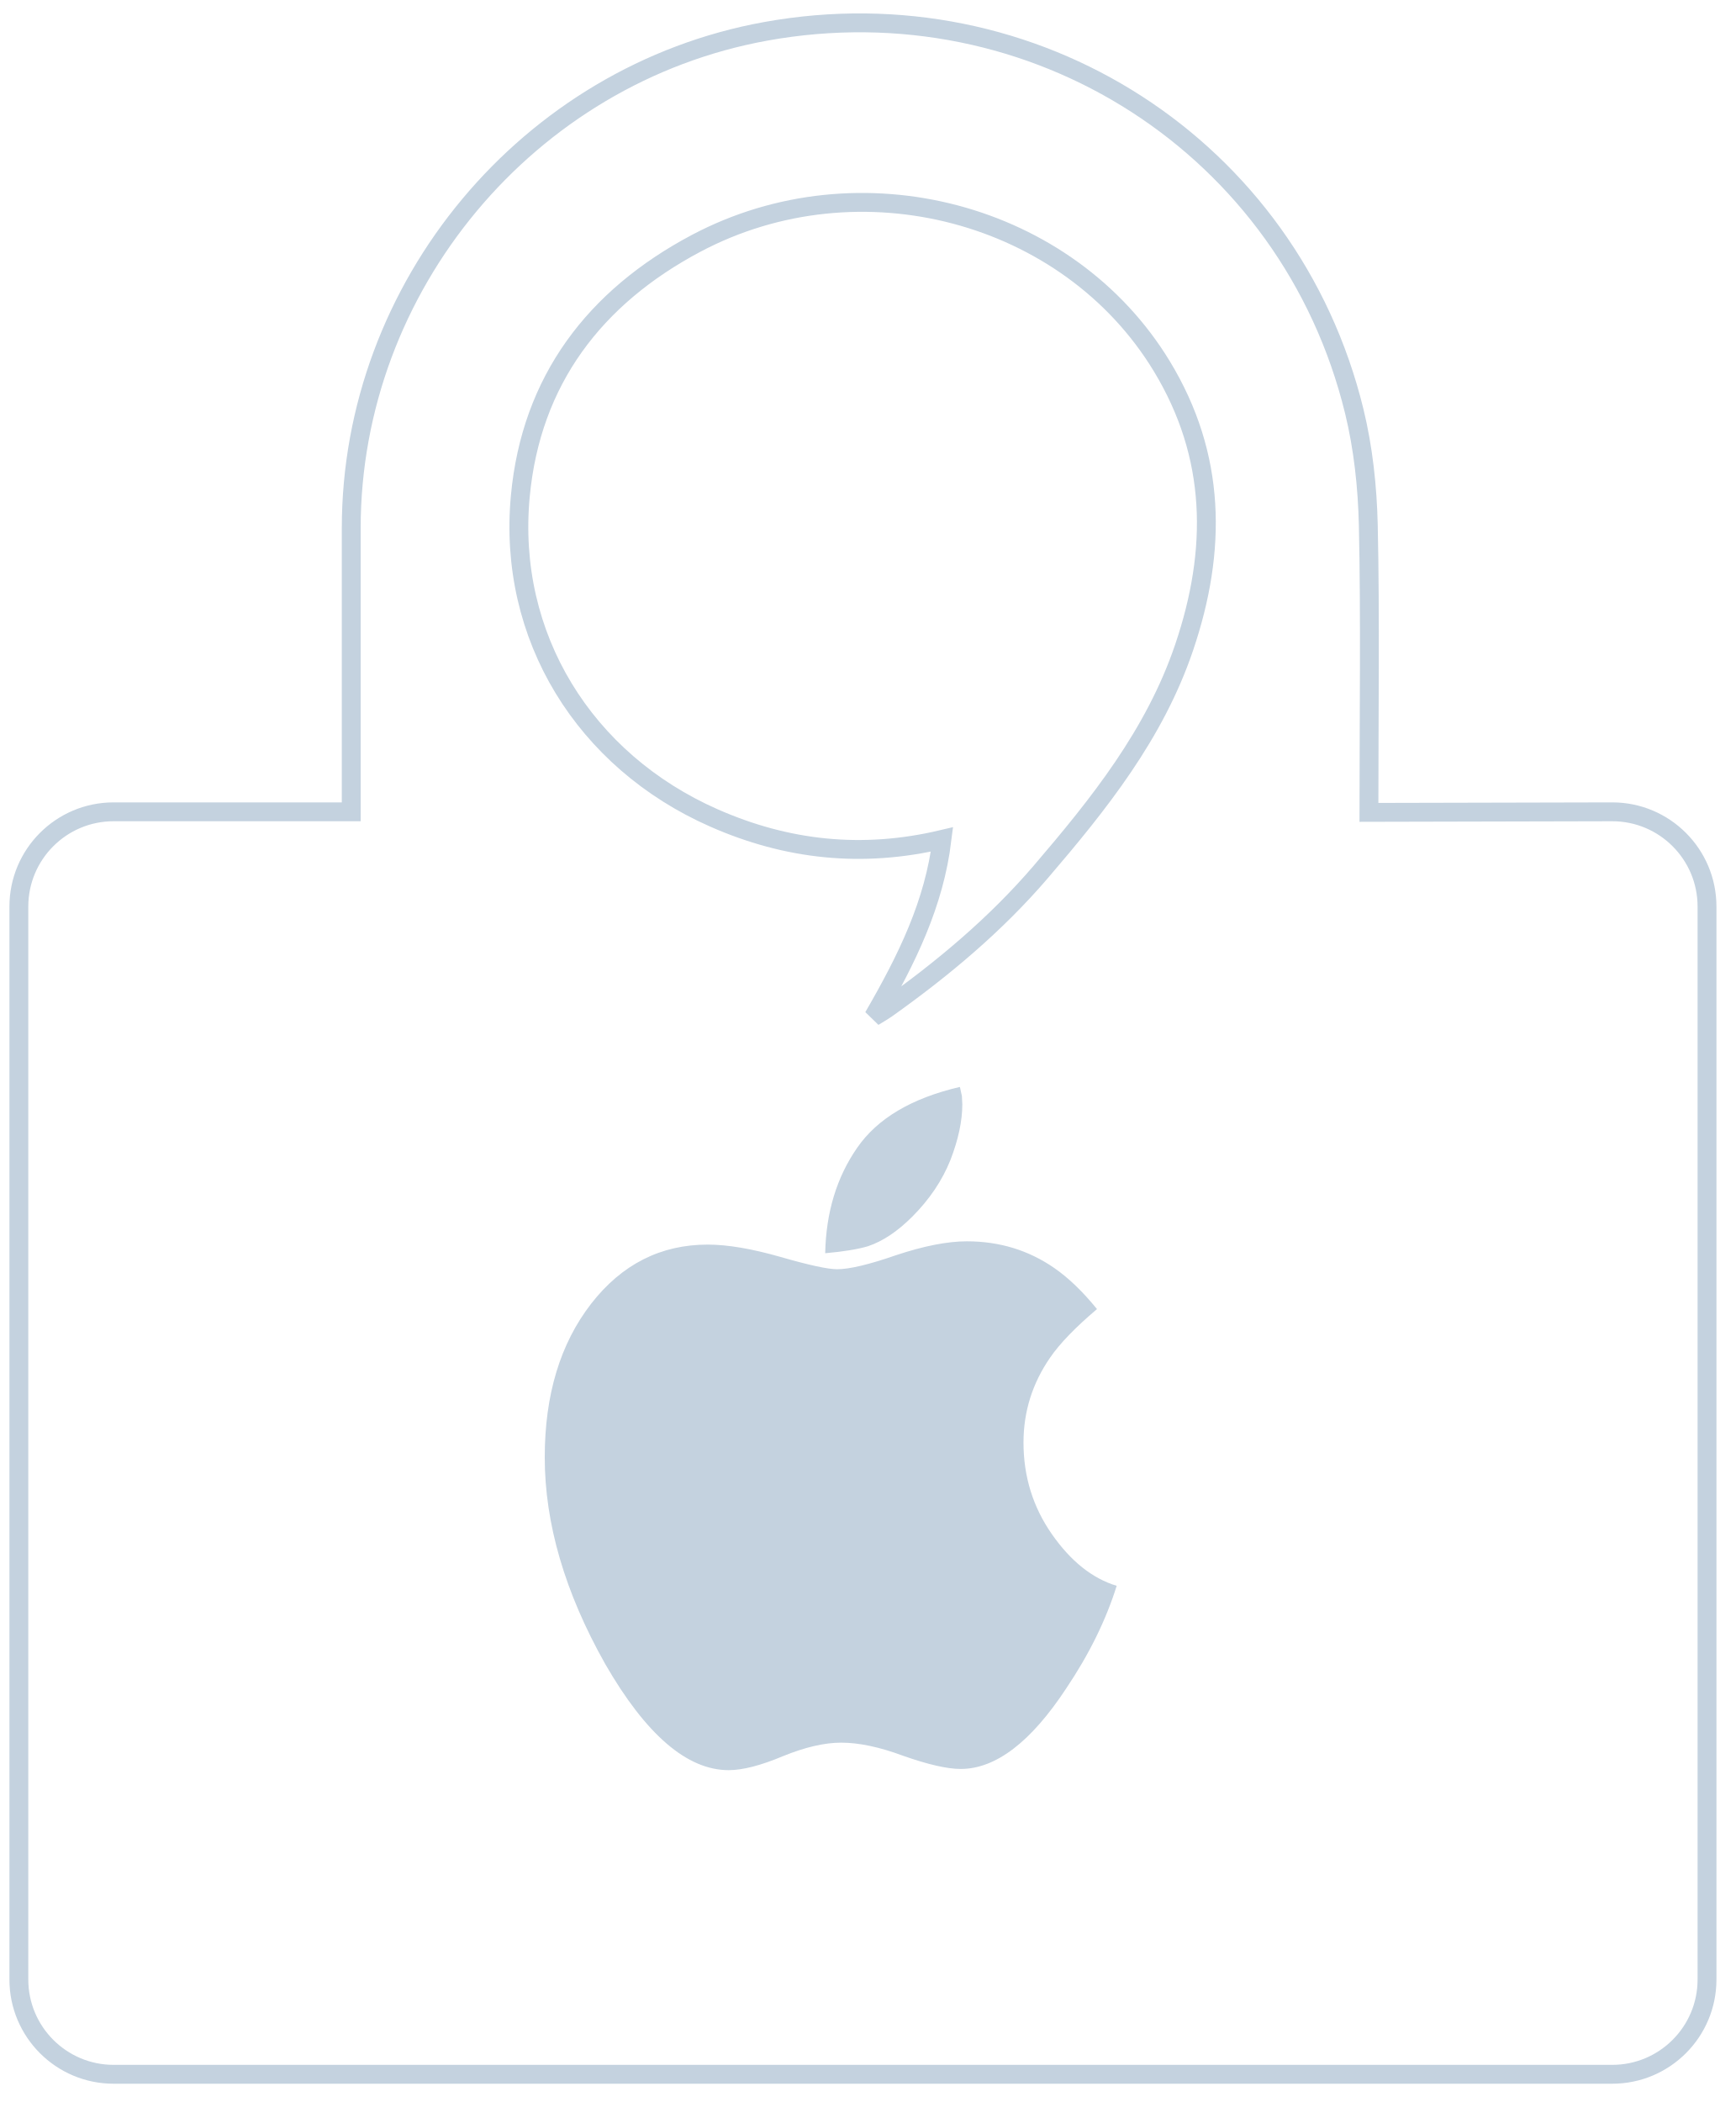
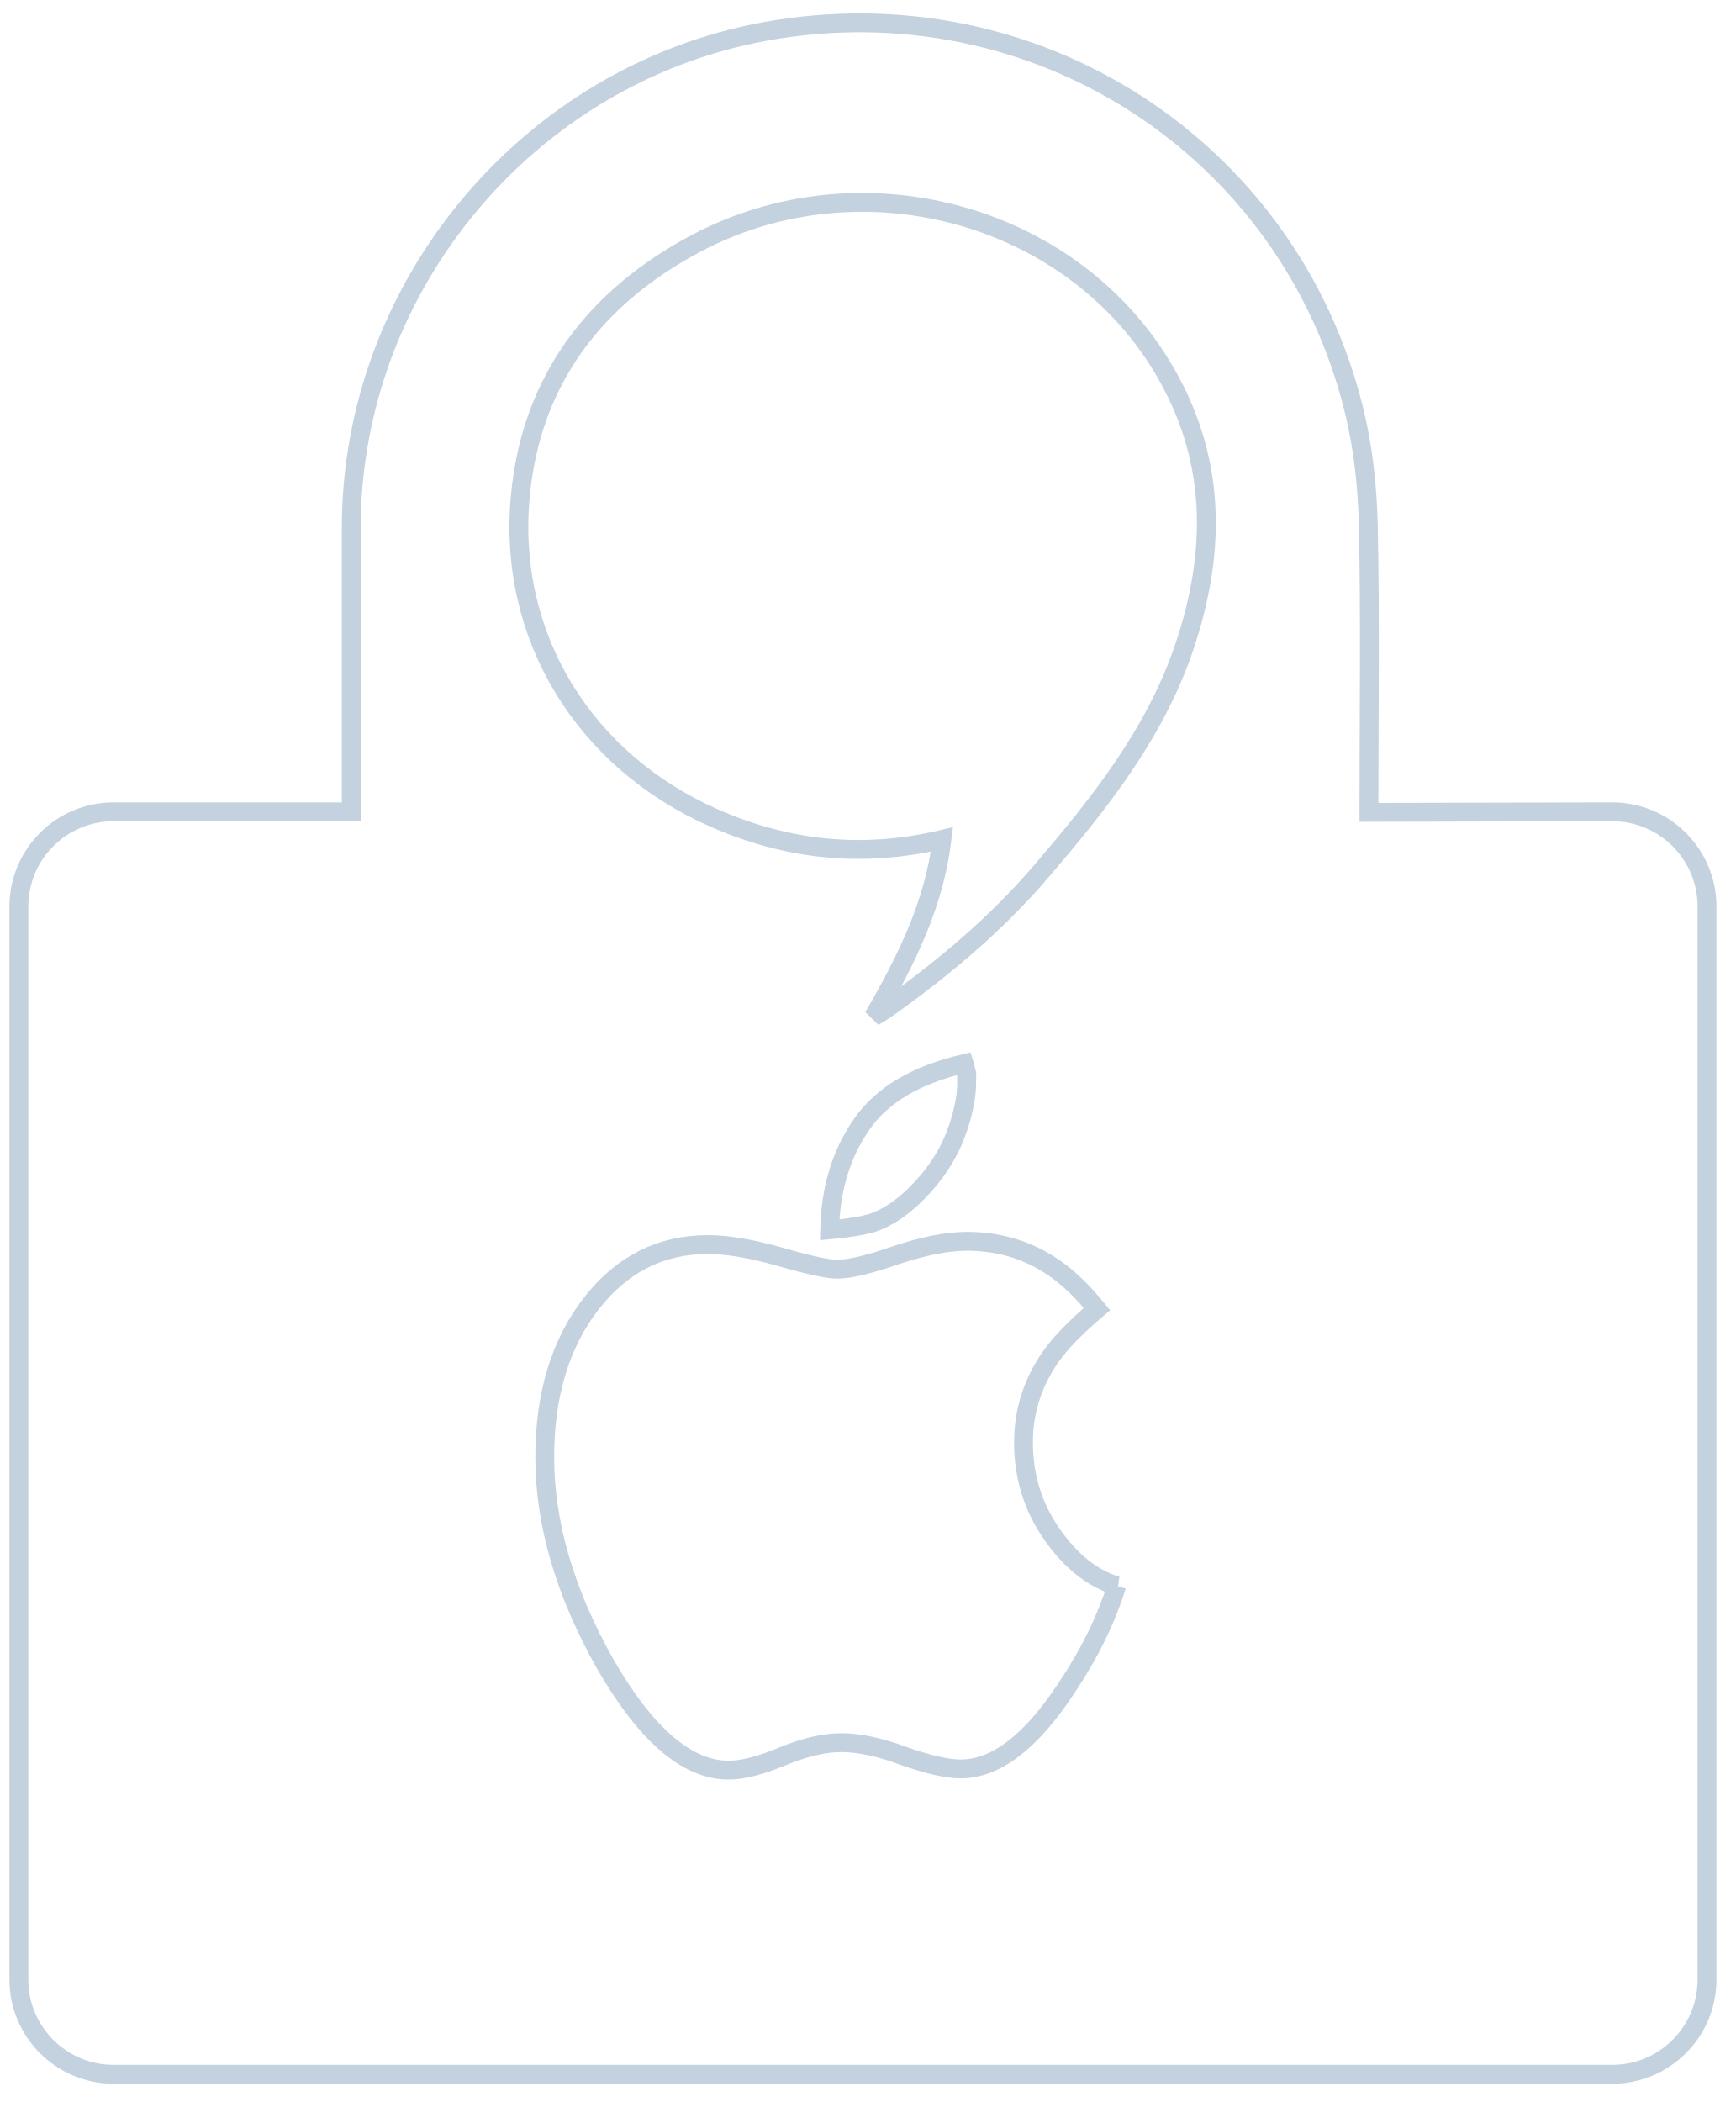
<svg xmlns="http://www.w3.org/2000/svg" version="1.1" id="Layer_1" x="0px" y="0px" width="90px" height="109px" viewBox="-1 -1 92 111" enable-background="new 0 0 90 109" xml:space="preserve">
  <defs id="defs9" />
  <g id="g3">
    <path d="m 71.574,41.851 c 0,-4.685 0.074,-10.553 -0.033,-15.237 C 71.494,24.596 71.273,22.538 70.795,20.58 67.374,6.581 53.823,-2.125 39.594,0.45 26.998,2.729 17.621,13.968 17.621,26.786 l 0,13.865 0,1.17 c -0.475,0 -0.794,-10e-4 -1.116,0 l -11.482,0 C 2.25,41.821 0,44.07 0,46.844 l 0,56.875 c 0,2.773 2.25,5.023 5.023,5.023 l 79.451,0 c 2.775,0 5.024,-2.25 5.024,-5.023 l 0,-56.875 c 0,-2.774 -2.249,-5.023 -5.024,-5.023 z m -9.795,-8.747 c -1.562,4.611 -4.52,8.305 -7.61,11.912 -2.386,2.783 -5.19,5.125 -8.176,7.247 -0.144,0.103 -0.298,0.188 -0.685,0.427 1.781,-3.076 3.217,-5.998 3.633,-9.404 -4.234,1.002 -8.227,0.564 -12.093,-1.14 -6.862,-3.023 -10.963,-9.618 -10.263,-17.063 0.573,-6.127 3.94,-10.543 9.321,-13.395 8.667,-4.593 19.734,-1.655 24.689,6.516 2.887,4.758 2.932,9.741 1.184,14.9" id="path5" style="fill:none;stroke:#c4d2df;stroke-opacity:1" />
  </g>
-   <path d="m 58.201,82.85 q -0.849,2.721 -2.677,5.441 -2.808,4.266 -5.594,4.266 -1.067,0 -3.047,-0.697 -1.872,-0.697 -3.287,-0.697 -1.328,0 -3.091,0.718 -1.763,0.74 -2.873,0.74 -3.308,0 -6.552,-5.637 -3.2,-5.681 -3.2,-10.948 0,-4.963 2.46,-8.14 2.438,-3.134 6.182,-3.134 1.567,0 3.853,0.653 2.264,0.653 3.004,0.653 0.979,0 3.113,-0.74 2.22,-0.74 3.765,-0.74 2.59,0 4.636,1.415 1.132,0.784 2.264,2.177 -1.72,1.458 -2.481,2.568 -1.415,2.046 -1.415,4.506 0,2.699 1.502,4.854 1.502,2.155 3.439,2.742 z M 50.018,57.319 q 0,1.328 -0.631,2.96 -0.653,1.632 -2.024,3.004 -1.175,1.175 -2.351,1.567 -0.805,0.239 -2.264,0.37 0.065,-3.243 1.698,-5.594 1.611,-2.329 5.441,-3.221 0.022,0.065 0.054,0.239 0.033,0.174 0.054,0.239 0,0.087 0.011,0.218 0.011,0.131 0.011,0.218 z" id="path4" style="fill:#c4d2df;fill-opacity:1" />
+   <path d="m 58.201,82.85 c -0.566,1.814 -1.458,3.628 -2.677,5.441 -1.872,2.844 -3.736,4.266 -5.594,4.266 -0.711,0 -1.727,-0.232 -3.047,-0.697 -1.248,-0.464 -2.343,-0.697 -3.287,-0.697 -0.885,0 -1.915,0.239 -3.091,0.718 -1.175,0.493 -2.133,0.74 -2.873,0.74 -2.206,0 -4.389,-1.879 -6.552,-5.637 -2.133,-3.787 -3.2,-7.437 -3.2,-10.948 0,-3.308 0.82,-6.022 2.46,-8.14 1.625,-2.09 3.686,-3.134 6.182,-3.134 1.045,0 2.329,0.218 3.853,0.653 1.509,0.435 2.51,0.653 3.004,0.653 0.653,0 1.69,-0.247 3.113,-0.74 1.48,-0.493 2.735,-0.74 3.765,-0.74 1.727,0 3.272,0.472 4.636,1.415 0.755,0.522 1.509,1.248 2.264,2.177 -1.146,0.972 -1.973,1.828 -2.481,2.568 -0.943,1.364 -1.415,2.866 -1.415,4.506 0,1.799 0.501,3.417 1.502,4.854 1.001,1.437 2.148,2.351 3.439,2.742 z M 50.254,56.08 c 0,0.885 -0.21,1.872 -0.631,2.96 -0.435,1.088 -1.11,2.09 -2.024,3.004 -0.784,0.784 -1.567,1.306 -2.351,1.567 -0.537,0.16 -1.291,0.283 -2.264,0.37 0.044,-2.162 0.609,-4.027 1.698,-5.594 1.074,-1.553 2.888,-2.626 5.441,-3.221 0.015,0.044 0.033,0.123 0.054,0.239 0.022,0.116 0.04,0.196 0.054,0.239 0,0.058 0.004,0.131 0.011,0.218 0.007,0.087 0.011,0.16 0.011,0.218 z" id="path4" style="fill:none;stroke:#c4d2df;stroke-opacity:1" />
</svg>
